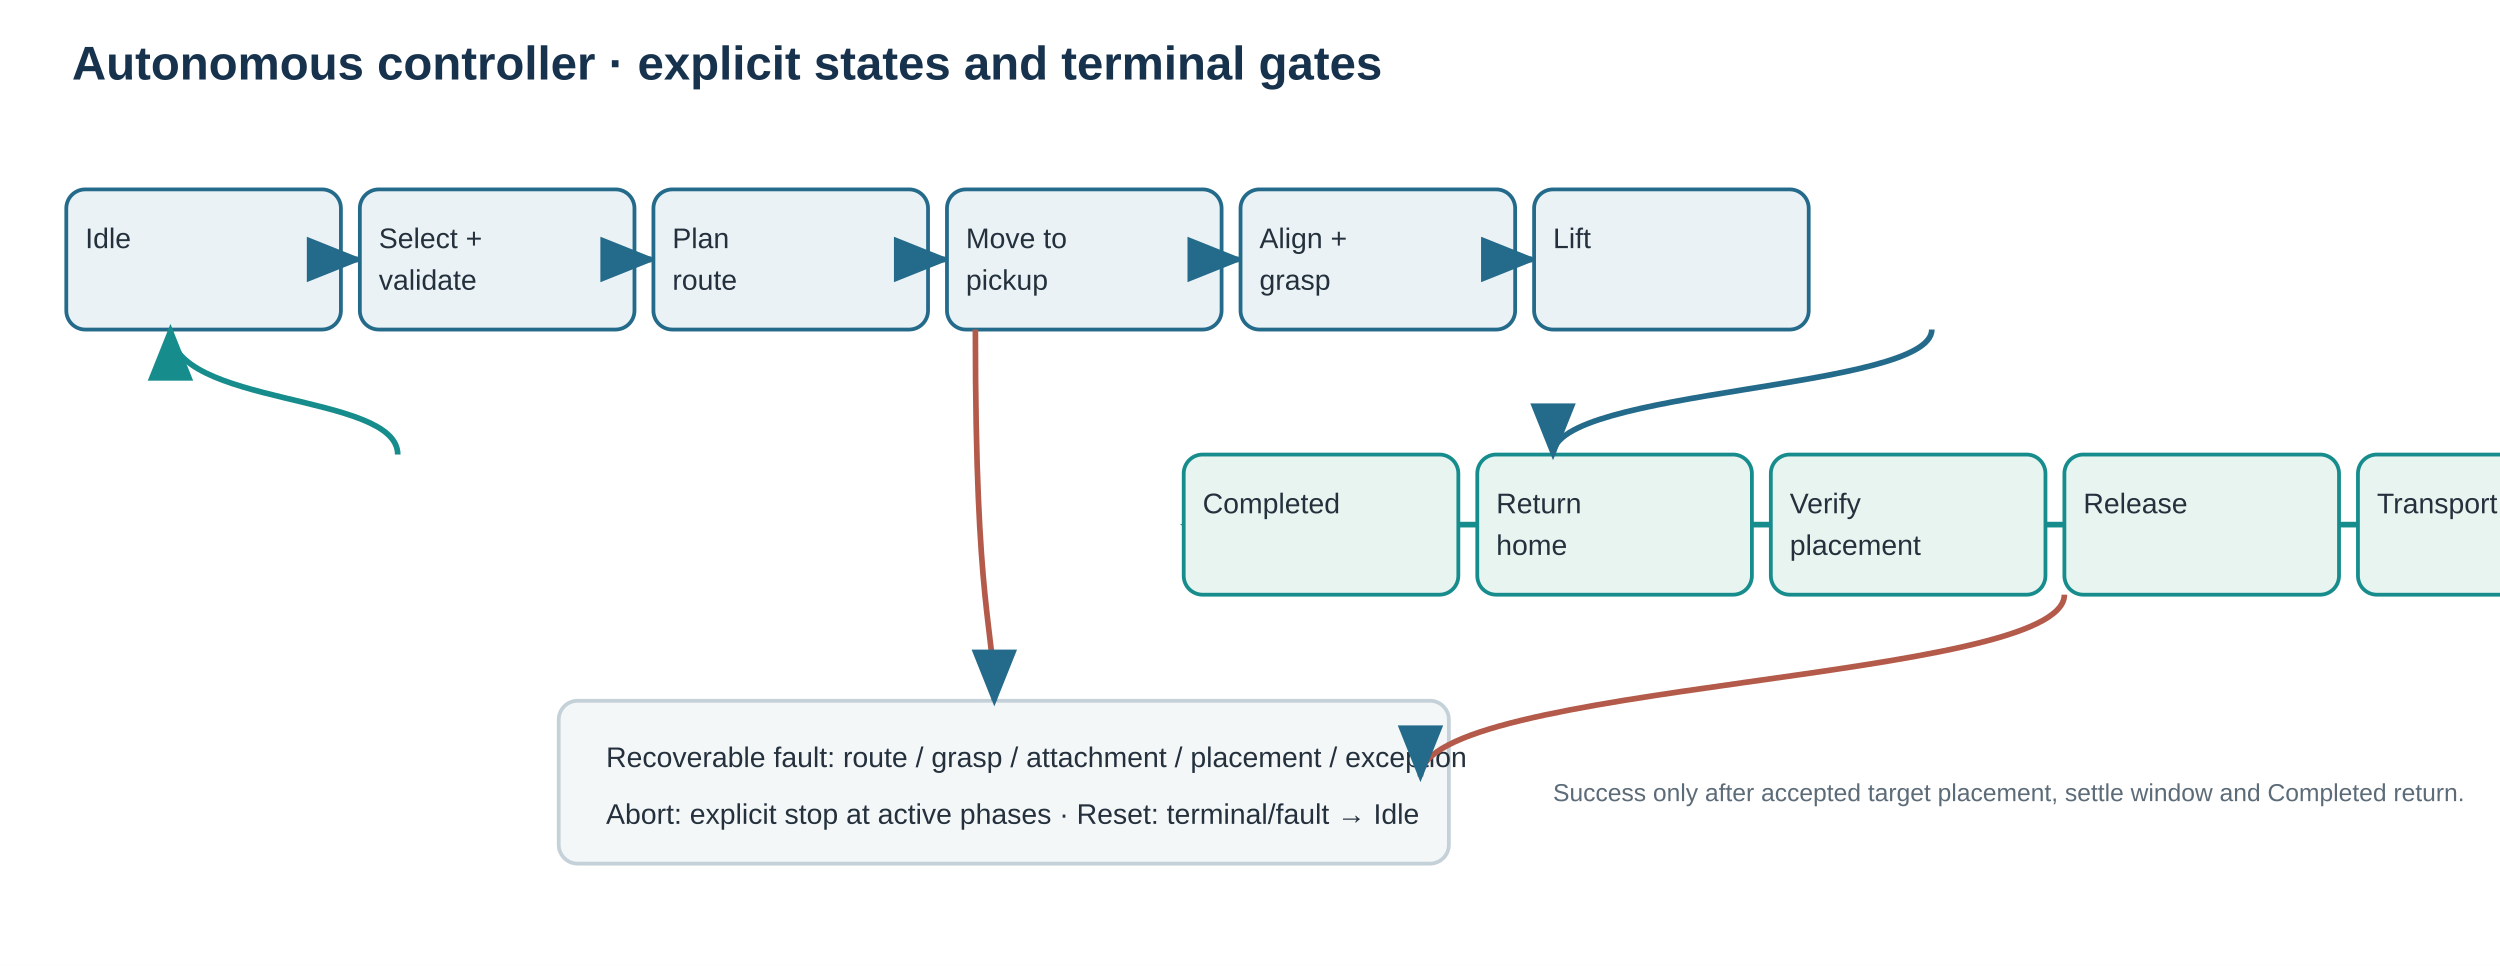
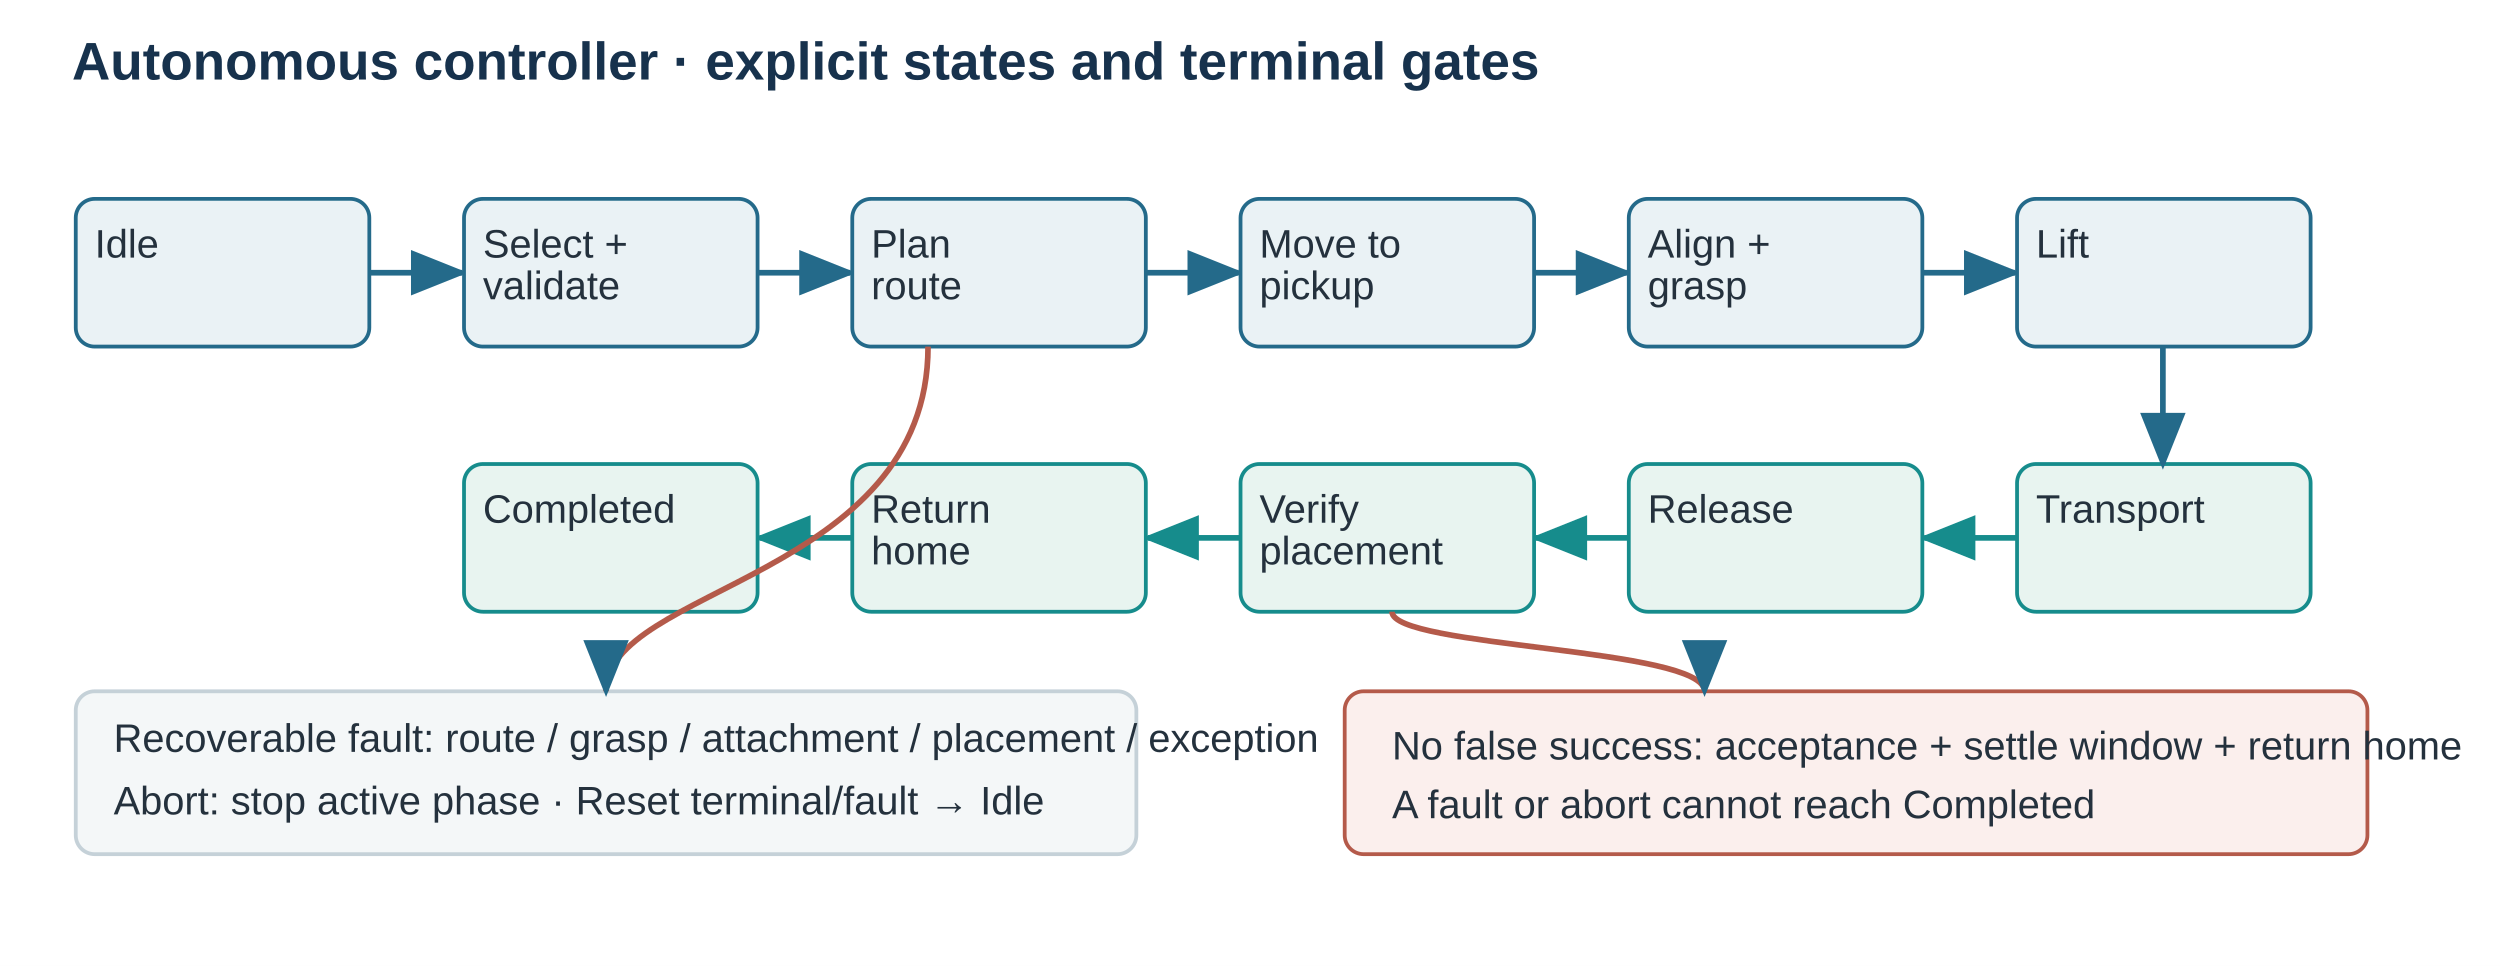
<svg xmlns="http://www.w3.org/2000/svg" width="1320" height="510" viewBox="0 0 1320 510">
  <defs>
    <marker id="arrow" markerWidth="10" markerHeight="8" refX="9" refY="4" orient="auto">
      <path d="M0 0 L10 4 L0 8 Z" fill="#246A8A" />
    </marker>
    <marker id="tealArrow" markerWidth="10" markerHeight="8" refX="9" refY="4" orient="auto">
      <path d="M0 0 L10 4 L0 8 Z" fill="#168C8C" />
    </marker>
  </defs>
  <rect width="100%" height="100%" fill="#FFFFFF" />
-   <style>text{font-family:Arial,sans-serif;fill:#24313D}.title{font-size:25px;font-weight:700;fill:#17324D}.label{font-size:18px}.small{font-size:15px}.tiny{font-size:13px}.axis{stroke:#5C6B78;stroke-width:2}.arm{stroke:#246A8A;stroke-width:16;stroke-linecap:round}.joint{fill:#FFFFFF;stroke:#17324D;stroke-width:4}.path{fill:none;stroke:#168C8C;stroke-width:5;stroke-dasharray:12 8}.solid{fill:#EAF2F5;stroke:#246A8A;stroke-width:2}.concept{fill:#F8FAFB;stroke:#738594;stroke-width:2;stroke-dasharray:8 6}.bin{fill:#EAF2F5;stroke:#246A8A;stroke-width:3}.package{fill:#E5A842;stroke:#9A6722;stroke-width:2}.muted{fill:#5C6B78}.good{fill:#168C8C}.bad{fill:#B45A4A}</style>
+   <style>text{font-family:Arial,sans-serif;fill:#24313D}.title{font-size:28px;font-weight:700;fill:#17324D}.label{font-size:24px}.small{font-size:21px}.tiny{font-size:18px}.axis{stroke:#5C6B78;stroke-width:2}.arm{stroke:#246A8A;stroke-width:16;stroke-linecap:round}.joint{fill:#FFFFFF;stroke:#17324D;stroke-width:4}.path{fill:none;stroke:#168C8C;stroke-width:5;stroke-dasharray:12 8}.solid{fill:#EAF2F5;stroke:#246A8A;stroke-width:2}.concept{fill:#F8FAFB;stroke:#738594;stroke-width:2;stroke-dasharray:8 6}.bin{fill:#EAF2F5;stroke:#246A8A;stroke-width:3}.package{fill:#E5A842;stroke:#9A6722;stroke-width:2}.muted{fill:#5C6B78}.good{fill:#168C8C}.bad{fill:#B45A4A}</style>
  <text x="38" y="42" class="title">Autonomous controller · explicit states and terminal gates</text>
-   <rect x="35" y="100" width="145" height="74" rx="10" class="solid" />
-   <text x="45" y="131" class="small">Idle</text>
-   <line x1="180" y1="137.0" x2="189" y2="137.0" stroke="#246A8A" stroke-width="3" marker-end="url(#arrow)" />
-   <rect x="190" y="100" width="145" height="74" rx="10" class="solid" />
-   <text x="200" y="131" class="small">Select +</text>
-   <text x="200" y="153" class="small">validate</text>
-   <line x1="335" y1="137.0" x2="344" y2="137.0" stroke="#246A8A" stroke-width="3" marker-end="url(#arrow)" />
-   <rect x="345" y="100" width="145" height="74" rx="10" class="solid" />
-   <text x="355" y="131" class="small">Plan</text>
-   <text x="355" y="153" class="small">route</text>
-   <line x1="490" y1="137.0" x2="499" y2="137.0" stroke="#246A8A" stroke-width="3" marker-end="url(#arrow)" />
-   <rect x="500" y="100" width="145" height="74" rx="10" class="solid" />
-   <text x="510" y="131" class="small">Move to</text>
-   <text x="510" y="153" class="small">pickup</text>
-   <line x1="645" y1="137.0" x2="654" y2="137.0" stroke="#246A8A" stroke-width="3" marker-end="url(#arrow)" />
-   <rect x="655" y="100" width="145" height="74" rx="10" class="solid" />
-   <text x="665" y="131" class="small">Align +</text>
-   <text x="665" y="153" class="small">grasp</text>
-   <line x1="800" y1="137.0" x2="809" y2="137.0" stroke="#246A8A" stroke-width="3" marker-end="url(#arrow)" />
-   <rect x="810" y="100" width="145" height="74" rx="10" class="solid" />
-   <text x="820" y="131" class="small">Lift</text>
-   <rect x="1245" y="240" width="145" height="74" rx="10" fill="#E8F4F0" stroke="#168C8C" stroke-width="2" />
-   <text x="1255" y="271" class="small">Transport</text>
-   <line x1="1245" y1="277.0" x2="1091" y2="277.0" stroke="#168C8C" stroke-width="3" marker-end="url(#tealArrow)" />
-   <rect x="1090" y="240" width="145" height="74" rx="10" fill="#E8F4F0" stroke="#168C8C" stroke-width="2" />
-   <text x="1100" y="271" class="small">Release</text>
-   <line x1="1090" y1="277.0" x2="936" y2="277.0" stroke="#168C8C" stroke-width="3" marker-end="url(#tealArrow)" />
-   <rect x="935" y="240" width="145" height="74" rx="10" fill="#E8F4F0" stroke="#168C8C" stroke-width="2" />
-   <text x="945" y="271" class="small">Verify</text>
-   <text x="945" y="293" class="small">placement</text>
-   <line x1="935" y1="277.0" x2="781" y2="277.0" stroke="#168C8C" stroke-width="3" marker-end="url(#tealArrow)" />
-   <rect x="780" y="240" width="145" height="74" rx="10" fill="#E8F4F0" stroke="#168C8C" stroke-width="2" />
-   <text x="790" y="271" class="small">Return</text>
-   <text x="790" y="293" class="small">home</text>
-   <line x1="780" y1="277.0" x2="626" y2="277.0" stroke="#168C8C" stroke-width="3" marker-end="url(#tealArrow)" />
-   <rect x="625" y="240" width="145" height="74" rx="10" fill="#E8F4F0" stroke="#168C8C" stroke-width="2" />
-   <text x="635" y="271" class="small">Completed</text>
-   <path d="M 1020 174 C 1020 206 820 205 820 240" fill="none" stroke="#246A8A" stroke-width="3" marker-end="url(#arrow)" />
-   <path d="M 210 240 C 210 207 90 215 90 174" fill="none" stroke="#168C8C" stroke-width="3" marker-end="url(#tealArrow)" />
-   <rect x="295" y="370" width="470" height="86" rx="10" fill="#F4F7F8" stroke="#C5D1D8" stroke-width="2" />
-   <text x="320" y="405" class="small">Recoverable fault: route / grasp / attachment / placement / exception</text>
-   <text x="320" y="435" class="small">Abort: explicit stop at active phases · Reset: terminal/fault → Idle</text>
-   <path d="M 515 174 C 515 325 525 330 525 370" fill="none" stroke="#B45A4A" stroke-width="3" marker-end="url(#arrow)" />
-   <path d="M 1090 314 C 1090 360 750 360 750 410" fill="none" stroke="#B45A4A" stroke-width="3" marker-end="url(#arrow)" />
-   <text x="820" y="423" class="tiny muted">Success only after accepted target placement, settle window and Completed return.</text>
+   <rect x="40" y="105" width="155" height="78" rx="10" class="solid" />
+   <text x="50" y="136" class="small">Idle</text>
+   <line x1="195" y1="144.0" x2="244" y2="144.0" stroke="#246A8A" stroke-width="3" marker-end="url(#arrow)" />
+   <rect x="245" y="105" width="155" height="78" rx="10" class="solid" />
+   <text x="255" y="136" class="small">Select +</text>
+   <text x="255" y="158" class="small">validate</text>
+   <line x1="400" y1="144.0" x2="449" y2="144.0" stroke="#246A8A" stroke-width="3" marker-end="url(#arrow)" />
+   <rect x="450" y="105" width="155" height="78" rx="10" class="solid" />
+   <text x="460" y="136" class="small">Plan</text>
+   <text x="460" y="158" class="small">route</text>
+   <line x1="605" y1="144.0" x2="654" y2="144.0" stroke="#246A8A" stroke-width="3" marker-end="url(#arrow)" />
+   <rect x="655" y="105" width="155" height="78" rx="10" class="solid" />
+   <text x="665" y="136" class="small">Move to</text>
+   <text x="665" y="158" class="small">pickup</text>
+   <line x1="810" y1="144.0" x2="859" y2="144.0" stroke="#246A8A" stroke-width="3" marker-end="url(#arrow)" />
+   <rect x="860" y="105" width="155" height="78" rx="10" class="solid" />
+   <text x="870" y="136" class="small">Align +</text>
+   <text x="870" y="158" class="small">grasp</text>
+   <line x1="1015" y1="144.0" x2="1064" y2="144.0" stroke="#246A8A" stroke-width="3" marker-end="url(#arrow)" />
+   <rect x="1065" y="105" width="155" height="78" rx="10" class="solid" />
+   <text x="1075" y="136" class="small">Lift</text>
+   <rect x="1065" y="245" width="155" height="78" rx="10" fill="#E8F4F0" stroke="#168C8C" stroke-width="2" />
+   <text x="1075" y="276" class="small">Transport</text>
+   <line x1="1065" y1="284.0" x2="1016" y2="284.0" stroke="#168C8C" stroke-width="3" marker-end="url(#tealArrow)" />
+   <rect x="860" y="245" width="155" height="78" rx="10" fill="#E8F4F0" stroke="#168C8C" stroke-width="2" />
+   <text x="870" y="276" class="small">Release</text>
+   <line x1="860" y1="284.0" x2="811" y2="284.0" stroke="#168C8C" stroke-width="3" marker-end="url(#tealArrow)" />
+   <rect x="655" y="245" width="155" height="78" rx="10" fill="#E8F4F0" stroke="#168C8C" stroke-width="2" />
+   <text x="665" y="276" class="small">Verify</text>
+   <text x="665" y="298" class="small">placement</text>
+   <line x1="655" y1="284.0" x2="606" y2="284.0" stroke="#168C8C" stroke-width="3" marker-end="url(#tealArrow)" />
+   <rect x="450" y="245" width="155" height="78" rx="10" fill="#E8F4F0" stroke="#168C8C" stroke-width="2" />
+   <text x="460" y="276" class="small">Return</text>
+   <text x="460" y="298" class="small">home</text>
+   <line x1="450" y1="284.0" x2="401" y2="284.0" stroke="#168C8C" stroke-width="3" marker-end="url(#tealArrow)" />
+   <rect x="245" y="245" width="155" height="78" rx="10" fill="#E8F4F0" stroke="#168C8C" stroke-width="2" />
+   <text x="255" y="276" class="small">Completed</text>
+   <path d="M 1142 183 L 1142 245" fill="none" stroke="#246A8A" stroke-width="3" marker-end="url(#arrow)" />
+   <rect x="40" y="365" width="560" height="86" rx="10" fill="#F4F7F8" stroke="#C5D1D8" stroke-width="2" />
+   <text x="60" y="397" class="small">Recoverable fault: route / grasp / attachment / placement / exception</text>
+   <text x="60" y="430" class="small">Abort: stop active phase · Reset terminal/fault → Idle</text>
+   <rect x="710" y="365" width="540" height="86" rx="10" fill="#FBEFED" stroke="#B45A4A" stroke-width="2" />
+   <text x="735" y="401" class="small">No false success: acceptance + settle window + return home</text>
+   <text x="735" y="432" class="small">A fault or abort cannot reach Completed</text>
+   <path d="M 490 183 C 490 305 320 310 320 365" fill="none" stroke="#B45A4A" stroke-width="3" marker-end="url(#arrow)" />
+   <path d="M 735 323 C 735 342 900 342 900 365" fill="none" stroke="#B45A4A" stroke-width="3" marker-end="url(#arrow)" />
</svg>
